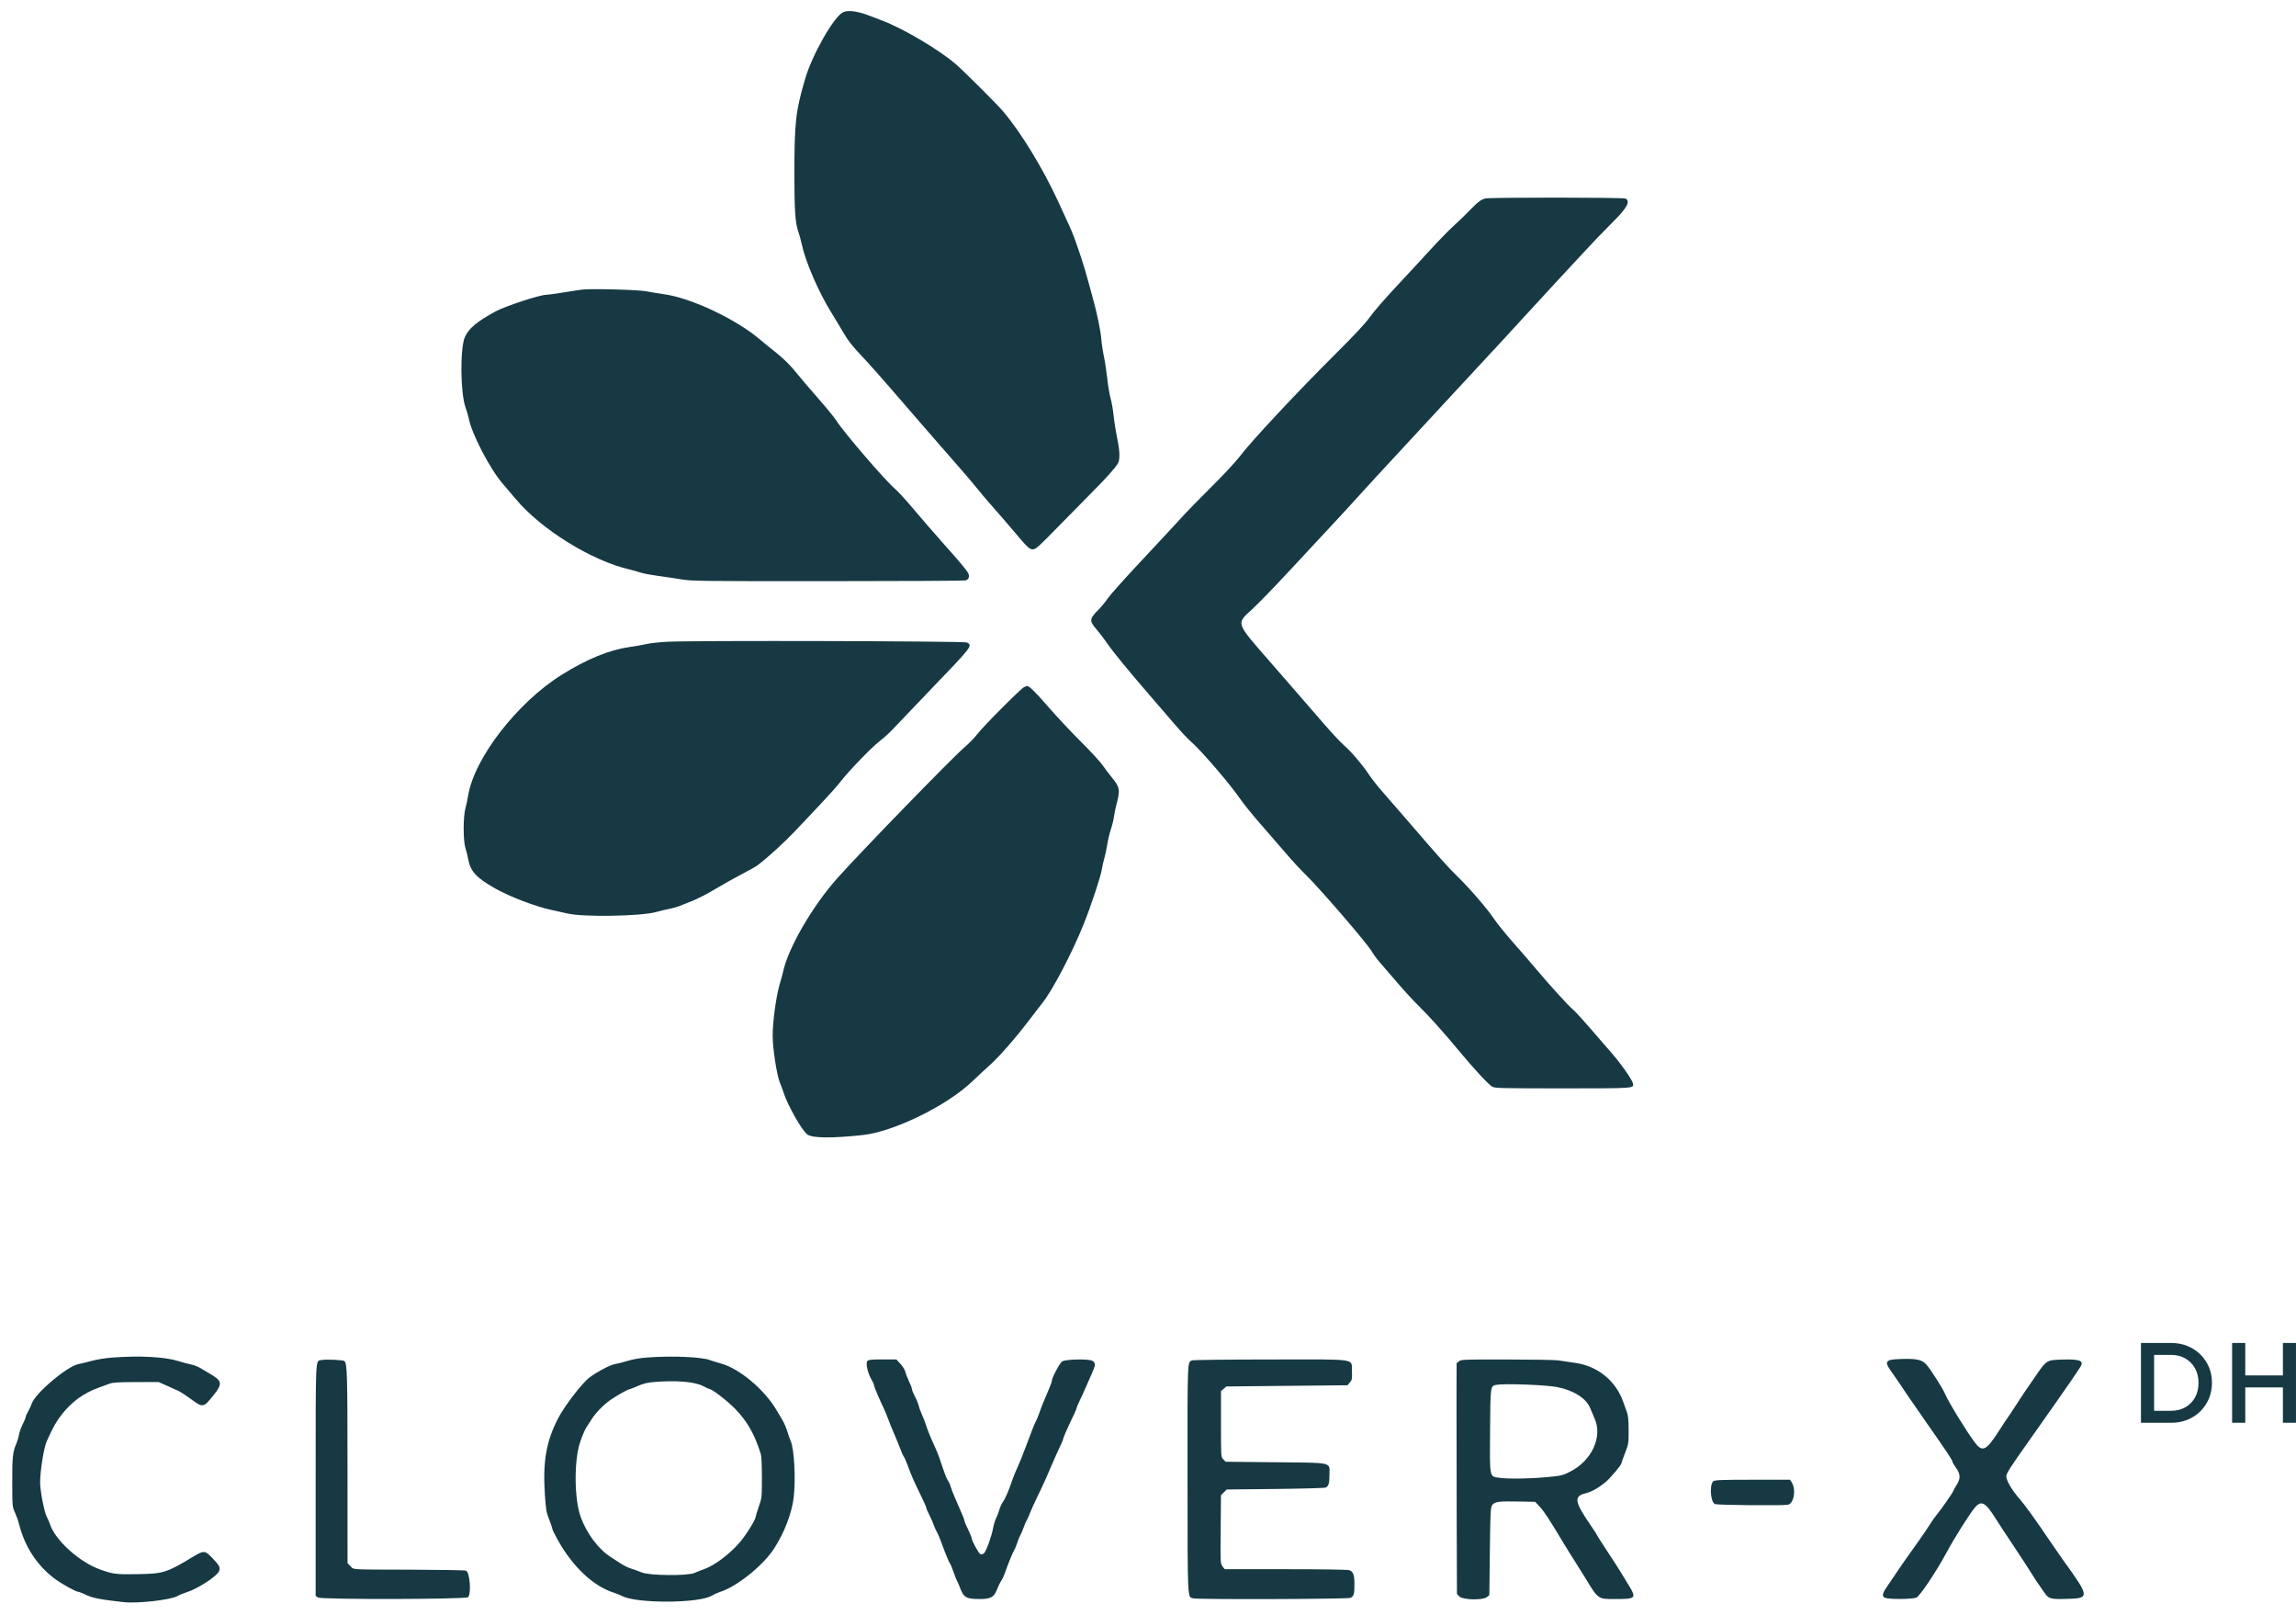
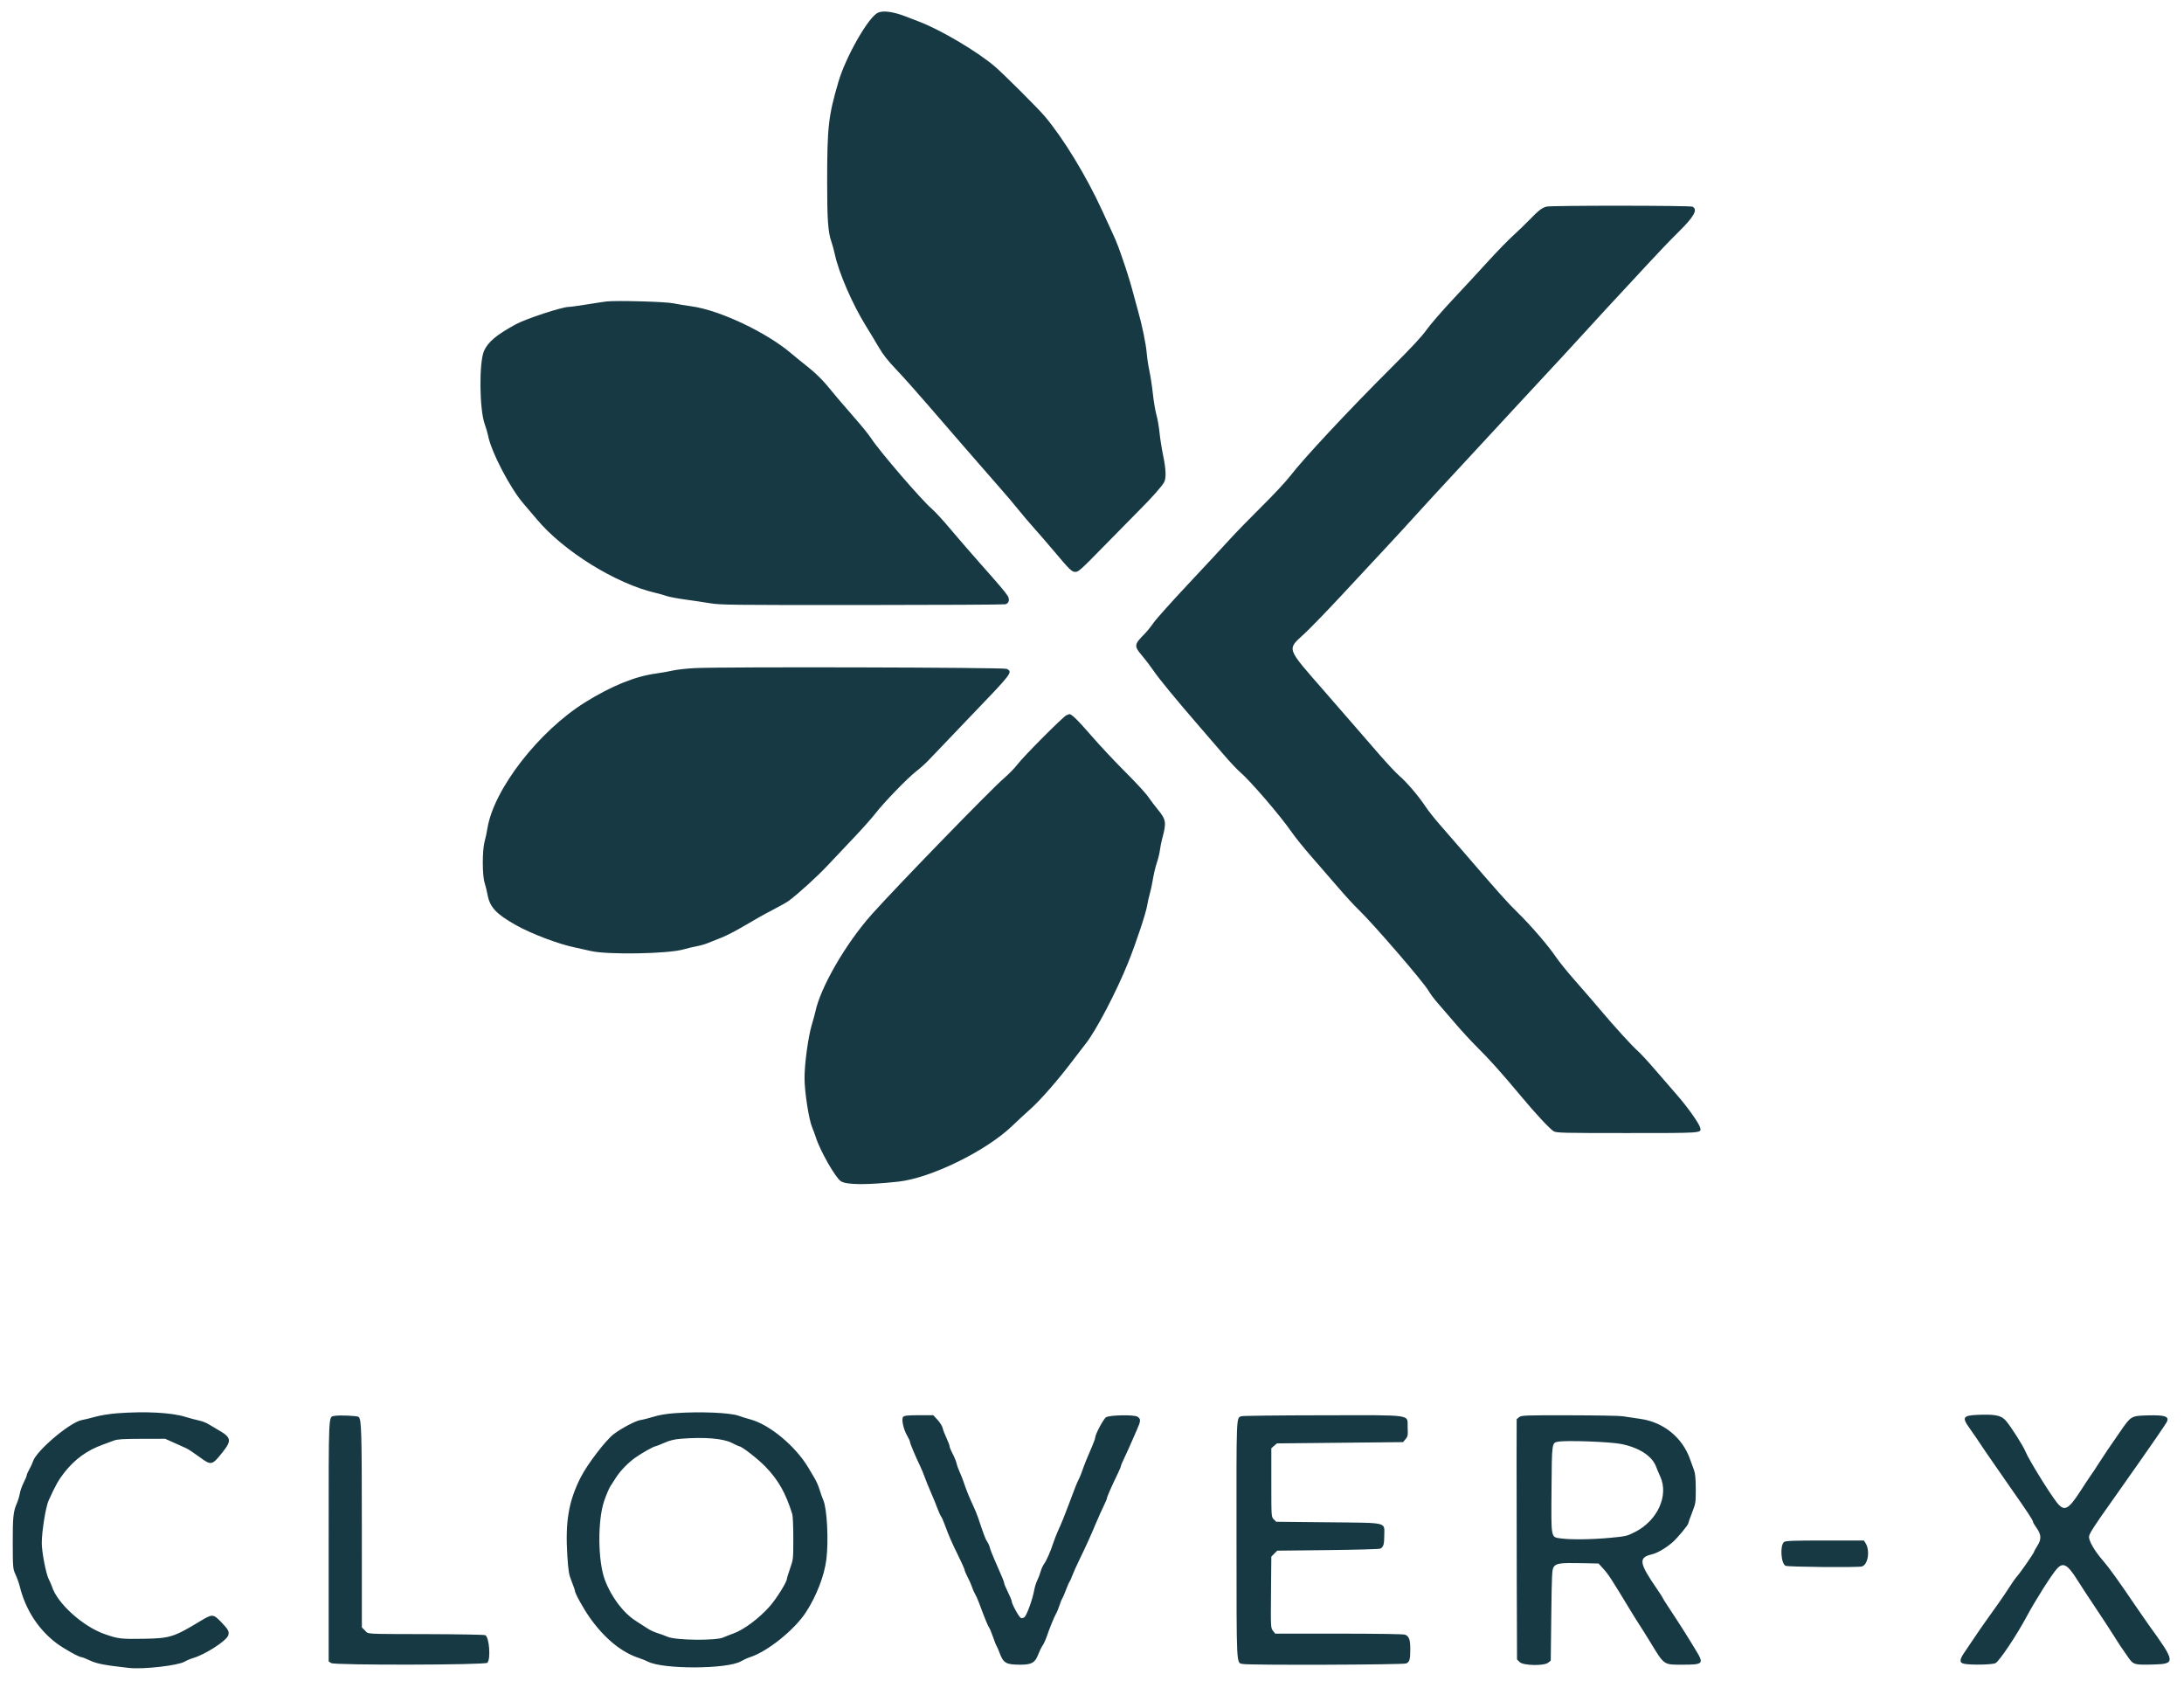
- <svg xmlns="http://www.w3.org/2000/svg" viewBox="0 0 2337.03 1642.85" role="img" aria-label="Clover-X">
+ <svg xmlns="http://www.w3.org/2000/svg" viewBox="0 0 2135 1642.85" role="img" aria-label="Clover-X">
  <path fill="#163944" fill-rule="evenodd" transform="translate(457.5 0)" d="M 400.500 12.540 C 391.123 17.211, 369.232 55.678, 362.109 80 C 352.284 113.552, 351.137 123.700, 351.093 177.500 C 351.064 213.552, 351.956 226.795, 355.001 235.500 C 356.155 238.800, 357.769 244.650, 358.587 248.500 C 362.403 266.460, 375.816 297.400, 388.933 318.500 C 392.695 324.550, 398.359 333.946, 401.520 339.379 C 405.788 346.714, 410.226 352.361, 418.754 361.309 C 425.071 367.937, 439.373 383.967, 450.537 396.930 C 461.700 409.894, 474.809 425.041, 479.667 430.590 C 484.525 436.140, 493.523 446.490, 499.662 453.590 C 505.801 460.691, 515.198 471.450, 520.542 477.500 C 525.887 483.550, 533.525 492.572, 537.515 497.550 C 541.505 502.527, 548.769 511.077, 553.657 516.550 C 558.545 522.022, 567.093 531.900, 572.653 538.500 C 588.623 557.460, 590.220 559, 593.899 559 C 596.773 559, 599.665 556.377, 621.746 533.750 C 635.298 519.863, 650.912 504, 656.443 498.499 C 668.238 486.770, 678.516 475.155, 680.547 471.261 C 682.657 467.217, 682.324 458.568, 679.546 445.259 C 678.196 438.791, 676.610 428.734, 676.021 422.909 C 675.432 417.084, 674.056 409.209, 672.963 405.409 C 671.870 401.609, 670.322 392.425, 669.522 385 C 668.722 377.575, 667.183 367.450, 666.103 362.500 C 665.022 357.550, 663.843 349.675, 663.483 345 C 662.835 336.580, 658.778 317.001, 654.884 303.500 C 653.774 299.650, 652.053 293.334, 651.059 289.464 C 648.939 281.202, 645.593 269.924, 642.762 261.500 C 636.310 242.294, 634.624 237.805, 630.410 228.624 C 627.855 223.056, 623.075 212.650, 619.789 205.500 C 604.206 171.594, 581.952 135.110, 563.674 113.500 C 557.131 105.765, 522.986 71.735, 514.794 64.786 C 497.556 50.163, 462.099 29.197, 441 21.151 C 437.975 19.998, 431.997 17.699, 427.715 16.043 C 415.474 11.309, 405.538 10.030, 400.500 12.540 M 1054.365 201.953 C 1050.010 202.991, 1046.639 205.587, 1037.864 214.658 C 1033.692 218.971, 1026.347 226.058, 1021.543 230.407 C 1016.739 234.756, 1006.012 245.781, 997.705 254.907 C 989.398 264.033, 973.812 280.874, 963.070 292.330 C 952.328 303.787, 940.632 317.287, 937.079 322.330 C 932.475 328.865, 922.402 339.689, 902.023 360 C 861.301 400.584, 816.293 448.779, 803.965 465 C 799.994 470.225, 787.408 483.725, 775.995 495 C 764.582 506.275, 750.353 520.900, 744.374 527.500 C 738.395 534.100, 720.206 553.675, 703.953 571 C 687.701 588.325, 672.474 605.345, 670.115 608.823 C 667.756 612.301, 663.738 617.251, 661.187 619.823 C 651.125 629.967, 650.952 631.488, 658.813 640.693 C 662.010 644.437, 667.084 651.100, 670.088 655.500 C 675.749 663.792, 691.693 683.181, 714.993 710.110 C 722.422 718.696, 733.225 731.224, 739 737.950 C 744.775 744.676, 751.839 752.179, 754.698 754.623 C 764.855 763.304, 794.539 797.853, 805.238 813.443 C 808.613 818.362, 817.703 829.585, 825.437 838.382 C 833.172 847.179, 844.707 860.480, 851.070 867.939 C 857.434 875.397, 866.153 884.875, 870.446 889 C 884.920 902.909, 934.034 959.820, 938.896 968.319 C 940.607 971.309, 944.490 976.538, 947.525 979.939 C 950.560 983.341, 958.267 992.283, 964.652 999.812 C 971.037 1007.340, 981.065 1018.225, 986.936 1024 C 998.052 1034.934, 1011.290 1049.727, 1028.996 1071 C 1043.688 1088.653, 1057.854 1103.856, 1061.441 1105.823 C 1064.220 1107.346, 1070.789 1107.500, 1133.096 1107.500 C 1207.543 1107.500, 1205.875 1107.623, 1204.519 1102.218 C 1203.465 1098.021, 1192.073 1081.950, 1182.035 1070.500 C 1176.731 1064.450, 1166.927 1053.143, 1160.248 1045.373 C 1153.570 1037.603, 1146.096 1029.503, 1143.641 1027.373 C 1138.206 1022.659, 1119.943 1002.619, 1106.847 987 C 1101.544 980.675, 1090.844 968.300, 1083.069 959.500 C 1075.294 950.700, 1066.519 939.900, 1063.568 935.500 C 1056.295 924.656, 1039.170 904.754, 1026.137 892 C 1015.854 881.938, 1007.580 872.682, 974.288 834 C 966.004 824.375, 955.058 811.775, 949.964 806 C 944.869 800.225, 938.485 792.128, 935.776 788.007 C 929.339 778.214, 917.657 764.536, 910.485 758.393 C 907.343 755.702, 898.327 746.075, 890.449 737 C 882.572 727.925, 870.663 714.200, 863.986 706.500 C 857.308 698.800, 845.242 684.927, 837.172 675.671 C 799.290 632.223, 800.387 635.370, 817.584 619.446 C 823.422 614.039, 839.292 597.684, 852.850 583.101 C 866.407 568.517, 886.275 547.175, 897 535.673 C 907.725 524.171, 921 509.727, 926.500 503.576 C 932 497.425, 953.830 473.741, 975.011 450.946 C 996.192 428.151, 1020.942 401.404, 1030.011 391.509 C 1039.080 381.614, 1050.775 369.008, 1056 363.495 C 1061.225 357.982, 1077.200 340.661, 1091.500 325.004 C 1105.800 309.347, 1121.550 292.239, 1126.500 286.987 C 1131.450 281.735, 1143.346 268.902, 1152.935 258.469 C 1162.524 248.036, 1175.869 234.100, 1182.589 227.500 C 1198.585 211.791, 1202.483 204.934, 1197.066 202.035 C 1194.810 200.828, 1059.408 200.750, 1054.365 201.953 M 135.500 294.649 C 133.300 294.883, 124.713 296.183, 116.417 297.537 C 108.121 298.892, 99.957 300, 98.274 300 C 91.959 300, 56.636 311.607, 47 316.848 C 27.958 327.206, 19.583 334.187, 15.689 342.949 C 10.689 354.198, 11.097 399.847, 16.328 414.500 C 17.702 418.350, 19.158 423.300, 19.563 425.500 C 22.470 441.275, 41.300 477.444, 54.445 492.500 C 57.806 496.350, 63.572 503.118, 67.257 507.540 C 93.184 538.648, 144.489 570.489, 183.120 579.448 C 186.699 580.278, 191.624 581.670, 194.064 582.542 C 196.504 583.414, 204.800 584.985, 212.500 586.034 C 220.200 587.083, 231.225 588.729, 237 589.692 C 246.660 591.303, 258.507 591.439, 385.031 591.385 C 460.673 591.353, 523.779 591.021, 525.266 590.648 C 528.844 589.750, 529.834 585.934, 527.446 582.243 C 524.924 578.343, 518.768 571.101, 500.487 550.524 C 491.679 540.611, 478.752 525.673, 471.760 517.328 C 464.768 508.983, 456.506 499.983, 453.401 497.328 C 443.174 488.583, 401.806 440.476, 393.785 428 C 391.840 424.975, 384.905 416.411, 378.374 408.968 C 371.843 401.525, 364.455 392.975, 361.957 389.968 C 359.458 386.961, 354.113 380.553, 350.080 375.729 C 345.829 370.644, 338.492 363.602, 332.624 358.975 C 327.056 354.584, 319.582 348.503, 316.015 345.461 C 291.842 324.843, 246.047 303.197, 218.641 299.435 C 213.064 298.670, 204.900 297.321, 200.500 296.439 C 192.692 294.873, 145.594 293.576, 135.500 294.649 M 222 653.025 C 214.025 653.423, 204.350 654.479, 200.500 655.370 C 196.650 656.262, 189 657.613, 183.500 658.372 C 163.132 661.185, 140.213 670.505, 114.732 686.336 C 69.148 714.656, 24.996 771.640, 18.935 809.973 C 18.367 813.563, 17.159 819.200, 16.249 822.500 C 13.882 831.089, 13.870 855.490, 16.229 862.836 C 17.172 865.770, 18.442 870.921, 19.051 874.281 C 21.307 886.722, 27.321 893.225, 46.695 904.168 C 61.657 912.619, 87.700 922.531, 104 925.978 C 109.225 927.083, 116.425 928.688, 120 929.545 C 135.976 933.373, 195.446 932.372, 210.500 928.021 C 214.350 926.908, 220.200 925.510, 223.500 924.914 C 226.800 924.318, 231.525 922.999, 234 921.983 C 236.475 920.968, 242.612 918.528, 247.638 916.563 C 252.664 914.597, 263.239 909.100, 271.138 904.346 C 279.037 899.593, 291.084 892.845, 297.908 889.350 C 304.732 885.856, 311.932 881.767, 313.908 880.264 C 323.927 872.645, 341.264 856.857, 351.179 846.324 C 357.300 839.821, 369.030 827.406, 377.245 818.736 C 385.460 810.065, 394.692 799.715, 397.760 795.736 C 406.272 784.694, 429.459 760.669, 437.939 754.105 C 442.097 750.886, 447.723 745.833, 450.440 742.876 C 453.157 739.919, 470.707 721.551, 489.440 702.058 C 532.601 657.144, 532.610 657.133, 526.750 653.785 C 524.220 652.340, 249.424 651.655, 222 653.025 M 585.021 699.116 C 581.825 700.391, 542.736 739.654, 536.928 747.423 C 534.493 750.681, 528.545 756.756, 523.710 760.923 C 510.839 772.018, 419.289 866.253, 395 893.408 C 369.447 921.976, 344.479 965.065, 339.506 989.174 C 339.129 991.003, 337.550 996.775, 335.997 1002 C 332.477 1013.842, 328.935 1040.103, 328.984 1054 C 329.030 1067.330, 333.153 1094.020, 336.360 1101.749 C 337.672 1104.912, 339.301 1109.300, 339.979 1111.500 C 343.970 1124.433, 359.139 1151.079, 364.517 1154.603 C 370.018 1158.208, 389.745 1158.344, 420.686 1154.991 C 452.351 1151.560, 506.390 1125.118, 532 1100.524 C 537.225 1095.506, 545.185 1088.137, 549.689 1084.149 C 559.331 1075.611, 576.719 1055.742, 590.513 1037.500 C 595.920 1030.350, 601.798 1022.700, 603.576 1020.500 C 613.688 1007.985, 633.884 969.445, 645.498 940.500 C 653.060 921.652, 662.705 892.635, 663.945 885 C 664.526 881.425, 665.690 876.250, 666.533 873.500 C 667.376 870.750, 668.725 864.419, 669.531 859.432 C 670.336 854.444, 672.056 847.244, 673.352 843.432 C 674.648 839.619, 676.024 833.973, 676.410 830.884 C 676.795 827.795, 677.772 822.845, 678.580 819.884 C 682.923 803.980, 682.515 801.224, 674.346 791.288 C 671.276 787.555, 666.929 781.800, 664.685 778.500 C 662.441 775.200, 652.458 764.400, 642.500 754.500 C 632.541 744.600, 617.360 728.373, 608.763 718.441 C 595.969 703.659, 589.581 697.477, 587.703 698.063 C 587.591 698.098, 586.384 698.572, 585.021 699.116" />
  <path fill="#163944" fill-rule="evenodd" transform="translate(0 1366.56) scale(1.04657)" d="M 109.500 14.186 C 102.598 14.702, 93.889 16.093, 89 17.461 C 84.325 18.768, 78.700 20.141, 76.500 20.511 C 65.699 22.327, 34.129 48.954, 30.867 59 C 30.242 60.925, 28.666 64.340, 27.365 66.588 C 26.064 68.836, 25 71.256, 25 71.964 C 25 72.673, 23.706 75.799, 22.124 78.912 C 20.542 82.025, 18.923 86.580, 18.525 89.036 C 18.127 91.491, 16.924 95.520, 15.851 97.988 C 12.388 105.961, 11.849 111.085, 11.918 135.394 C 11.984 158.872, 12.030 159.386, 14.558 164.894 C 15.972 167.977, 17.744 172.975, 18.495 176 C 23.884 197.709, 35.969 216.323, 52.928 229.033 C 59.665 234.082, 73.873 241.999, 76.199 242.001 C 76.915 242.001, 80.403 243.375, 83.952 245.054 C 90.378 248.094, 97.602 249.473, 120.469 252.027 C 133.763 253.512, 166.252 249.819, 172.542 246.108 C 174.425 244.997, 178.144 243.441, 180.806 242.650 C 191.680 239.421, 210.896 227.080, 213.014 221.965 C 214.521 218.329, 213.404 216.174, 206.168 208.750 C 199.186 201.588, 198.188 201.562, 187.129 208.261 C 162.438 223.218, 158.772 224.374, 134.712 224.788 C 112.762 225.166, 110.407 224.883, 97.500 220.325 C 77.160 213.142, 53.328 191.520, 48.466 175.839 C 48.067 174.552, 46.694 171.417, 45.415 168.871 C 42.891 163.848, 38.989 143.428, 39.017 135.389 C 39.056 124.161, 42.710 101.601, 45.477 95.500 C 51.781 81.601, 54.800 76.232, 60.068 69.556 C 69.976 57.001, 81.285 48.799, 96 43.495 C 99.575 42.207, 104.300 40.463, 106.500 39.620 C 109.638 38.418, 115.215 38.078, 132.374 38.044 L 154.248 38 162.374 41.621 C 166.843 43.612, 172.028 45.944, 173.895 46.804 C 175.763 47.663, 181.148 51.209, 185.862 54.683 C 197.447 63.221, 197.897 63.132, 208.074 50.326 C 216.721 39.445, 216.061 36.630, 203.162 29.350 C 200.598 27.903, 196.816 25.653, 194.758 24.351 C 192.700 23.048, 188.650 21.497, 185.758 20.904 C 182.866 20.311, 177.093 18.773, 172.929 17.486 C 160.011 13.493, 135.684 12.228, 109.500 14.186 M 630 14.107 C 622.605 14.635, 615.644 15.816, 610.500 17.415 C 606.100 18.783, 600.475 20.201, 598 20.566 C 593.722 21.196, 580.653 28.100, 573.336 33.594 C 565.902 39.177, 548.676 61.693, 542.423 74 C 531.135 96.219, 527.846 115.565, 529.937 147.436 C 530.886 161.913, 531.376 164.787, 534.008 171.361 C 535.654 175.471, 537 179.331, 537 179.939 C 537 182.330, 545.126 196.963, 551.130 205.384 C 565 224.836, 580.860 237.701, 597.500 242.997 C 599.700 243.698, 603.228 245.139, 605.339 246.201 C 619.796 253.471, 679.319 253.220, 692.069 245.836 C 694.506 244.425, 698.300 242.697, 700.500 241.997 C 716.781 236.819, 742.033 216.544, 752.808 200 C 762.682 184.839, 770.079 165.645, 771.909 150.432 C 774.040 132.720, 772.497 103.232, 769.026 95.347 C 768.021 93.063, 766.471 88.694, 765.583 85.638 C 764.695 82.581, 762.625 77.813, 760.984 75.040 C 759.343 72.268, 756.718 67.829, 755.151 65.176 C 743.292 45.099, 718.943 24.761, 701 19.945 C 697.425 18.986, 692.580 17.480, 690.233 16.600 C 682.169 13.573, 653.868 12.402, 630 14.107 M 1846.552 15.695 C 1833.804 16.249, 1832.559 18.181, 1839.096 27.260 C 1842.184 31.549, 1847.100 38.757, 1855.610 51.477 C 1858.178 55.315, 1867.539 68.815, 1876.412 81.477 C 1894.043 106.635, 1899 114.143, 1899 115.688 C 1899 116.244, 1900.402 118.635, 1902.115 121.001 C 1906.718 127.354, 1906.985 131.790, 1903.127 137.802 C 1901.407 140.482, 1900 143.021, 1900 143.445 C 1900 144.503, 1887.326 162.805, 1884.035 166.500 C 1882.565 168.150, 1879.373 172.650, 1876.943 176.500 C 1874.512 180.350, 1869.960 187.100, 1866.829 191.500 C 1863.697 195.900, 1858.406 203.325, 1855.072 208 C 1851.738 212.675, 1846.771 219.875, 1844.034 224 C 1841.297 228.125, 1837.222 234.151, 1834.978 237.392 C 1830.213 244.274, 1830.083 247.186, 1834.500 248.125 C 1840.762 249.457, 1860.984 249.060, 1863.909 247.547 C 1867.554 245.662, 1883.520 221.808, 1893.054 204 C 1900.846 189.447, 1915.764 165.827, 1921 159.750 C 1926.974 152.819, 1931.148 155.089, 1940.762 170.500 C 1943.507 174.900, 1950.968 186.287, 1957.343 195.805 C 1963.717 205.323, 1971.224 216.798, 1974.025 221.305 C 1979.198 229.630, 1980.809 232.052, 1987.924 242.197 C 1992.733 249.056, 1993.611 249.305, 2011.325 248.835 C 2032.468 248.274, 2032.270 246.632, 2006.836 211.553 C 2004.821 208.774, 1999.662 201.325, 1995.372 195 C 1979.059 170.947, 1969.962 158.282, 1964.489 152 C 1956.112 142.384, 1950.605 132.725, 1951.357 128.965 C 1951.961 125.943, 1956.526 118.870, 1971.016 98.500 C 1975.320 92.450, 1981.815 83.225, 1985.450 78 C 1989.085 72.775, 1994.945 64.450, 1998.472 59.500 C 2007.062 47.445, 2022.211 25.353, 2023.685 22.733 C 2026.796 17.204, 2022.577 15.656, 2005.770 16.163 C 1990.511 16.624, 1990.485 16.640, 1980.024 31.855 C 1975.621 38.260, 1970.468 45.750, 1968.573 48.500 C 1966.678 51.250, 1962.837 57.100, 1960.037 61.500 C 1957.238 65.900, 1954.107 70.625, 1953.081 72 C 1952.055 73.375, 1947.531 80.203, 1943.028 87.174 C 1931.843 104.491, 1928 106.265, 1921.078 97.309 C 1913.641 87.686, 1894.803 57.085, 1891.960 50.008 C 1889.758 44.528, 1877.774 25.722, 1873.411 20.902 C 1869.029 16.060, 1863.379 14.964, 1846.552 15.695 M 312.259 16.661 C 306.736 17.833, 307 11.950, 307 133.699 L 307 245.954 309.355 247.497 C 312.585 249.614, 453.068 249.333, 455.195 247.205 C 458.576 243.823, 457.009 223.136, 453.241 221.409 C 452.283 220.970, 428.550 220.544, 400.500 220.461 C 338.627 220.280, 344.457 220.611, 340.923 217.077 L 338 214.154 337.976 120.327 C 337.953 30.898, 337.648 20.251, 335.030 17.628 C 333.892 16.488, 316.547 15.752, 312.259 16.661 M 843.657 17.486 C 841.723 19.420, 843.801 29.098, 847.509 35.424 C 848.879 37.763, 850 40.255, 850 40.962 C 850 42.291, 855.223 54.722, 859.470 63.500 C 860.801 66.250, 862.756 70.975, 863.814 74 C 864.873 77.025, 867.427 83.325, 869.489 88 C 871.552 92.675, 874.276 99.337, 875.542 102.804 C 876.808 106.271, 878.364 109.734, 879 110.500 C 879.636 111.266, 881.191 114.729, 882.456 118.196 C 886.258 128.616, 888.996 134.907, 895.144 147.350 C 898.365 153.867, 901 159.784, 901 160.498 C 901 161.213, 902.297 164.262, 903.882 167.275 C 905.467 170.288, 907.317 174.497, 907.993 176.627 C 908.670 178.757, 909.929 181.621, 910.792 182.991 C 911.655 184.360, 913.357 188.185, 914.574 191.491 C 919.459 204.757, 922.889 213.161, 923.932 214.419 C 924.537 215.147, 926.143 219.009, 927.500 223 C 928.857 226.991, 930.348 230.761, 930.812 231.378 C 931.276 231.995, 932.481 234.750, 933.489 237.500 C 937.183 247.571, 939.584 248.986, 953 248.993 C 963.520 248.999, 966.768 247.200, 969.610 239.795 C 970.814 236.658, 972.671 232.833, 973.737 231.295 C 974.803 229.758, 976.375 226.475, 977.230 224 C 980.294 215.134, 984.860 203.862, 986.264 201.700 C 987.050 200.490, 988.497 197.025, 989.479 194 C 990.461 190.975, 991.646 188.015, 992.113 187.421 C 992.579 186.828, 994.133 183.228, 995.566 179.421 C 996.998 175.615, 998.576 172.011, 999.072 171.414 C 999.568 170.816, 1000.671 168.341, 1001.525 165.914 C 1002.378 163.486, 1005.707 156.100, 1008.923 149.500 C 1014.835 137.365, 1017.963 130.436, 1024.499 115 C 1026.479 110.325, 1029.426 103.800, 1031.050 100.500 C 1032.673 97.200, 1034.001 93.984, 1034 93.354 C 1034 92.199, 1038.673 81.604, 1044.079 70.500 C 1045.686 67.200, 1046.999 64.050, 1046.996 63.500 C 1046.993 62.950, 1048.509 59.350, 1050.363 55.500 C 1052.218 51.650, 1054.887 45.800, 1056.294 42.500 C 1057.701 39.200, 1060.235 33.412, 1061.926 29.638 C 1065.653 21.318, 1065.736 19.528, 1062.492 17.403 C 1059.424 15.392, 1037.069 15.756, 1033.179 17.880 C 1030.900 19.123, 1023 33.861, 1023 36.867 C 1023 37.678, 1021.712 41.301, 1020.138 44.920 C 1015.489 55.609, 1012.853 62.155, 1010.845 68 C 1009.806 71.025, 1008.312 74.658, 1007.525 76.074 C 1006.120 78.603, 1003.530 85.128, 998.028 100 C 994.497 109.547, 991.440 117.045, 988.244 124 C 986.855 127.025, 984.918 131.975, 983.940 135 C 981.313 143.132, 977.494 151.840, 975.188 154.960 C 974.070 156.472, 972.624 159.684, 971.973 162.099 C 971.323 164.513, 969.919 168.198, 968.854 170.286 C 967.788 172.375, 966.470 176.652, 965.923 179.792 C 964.567 187.585, 959.194 202.515, 957.046 204.459 C 956.043 205.366, 954.561 205.769, 953.593 205.397 C 951.880 204.740, 945 192.184, 945 189.715 C 945 188.981, 943.425 185.183, 941.500 181.275 C 939.575 177.368, 938 173.626, 938 172.961 C 938 171.771, 936.412 167.912, 928.965 151 C 926.906 146.325, 924.917 141.177, 924.544 139.561 C 924.172 137.945, 923.064 135.470, 922.083 134.061 C 920.477 131.755, 919.326 128.719, 913.528 111.500 C 912.602 108.750, 910.570 103.800, 909.013 100.500 C 905.514 93.084, 902.211 84.923, 900.312 79 C 899.518 76.525, 897.834 72.250, 896.568 69.500 C 895.303 66.750, 893.924 62.925, 893.505 61 C 893.085 59.075, 891.449 55.074, 889.871 52.109 C 888.292 49.144, 887 45.994, 886.999 45.109 C 886.999 44.224, 885.699 40.753, 884.111 37.396 C 882.523 34.039, 880.898 29.812, 880.501 28.004 C 880.104 26.195, 877.971 22.754, 875.762 20.358 L 871.745 16 858.444 16 C 848.010 16, 844.823 16.320, 843.657 17.486 M 1159.465 16.952 C 1154.712 18.878, 1154.896 14.167, 1154.974 132.125 C 1155.055 254.189, 1154.683 247.087, 1161.057 248.361 C 1167.154 249.581, 1310.692 249.097, 1313.434 247.848 C 1316.690 246.365, 1317.297 244.263, 1317.298 234.465 C 1317.300 225.587, 1316.132 222.381, 1312.374 220.952 C 1310.891 220.388, 1285.673 220, 1250.507 220 L 1191.145 220 1189.023 217.303 C 1186.943 214.658, 1186.908 213.956, 1187.201 181.324 L 1187.500 148.043 1190.271 145.271 L 1193.043 142.500 1240.271 141.983 C 1266.247 141.699, 1288.300 141.084, 1289.278 140.616 C 1292.199 139.218, 1293 136.549, 1293 128.221 C 1293 115.543, 1297.506 116.590, 1240.423 116 L 1192.053 115.500 1189.777 113.222 C 1187.503 110.947, 1187.500 110.909, 1187.500 78.886 L 1187.500 46.827 1190.119 44.574 L 1192.739 42.321 1251.616 41.724 L 1310.494 41.127 1312.845 38.393 C 1314.969 35.924, 1315.162 34.895, 1314.836 27.732 C 1314.248 14.778, 1322.467 15.989, 1235.639 16.063 C 1194.863 16.098, 1160.584 16.498, 1159.465 16.952 M 1418.946 17.843 L 1416.670 19.686 1416.585 57.093 C 1416.538 77.667, 1416.612 128.158, 1416.750 169.295 L 1417 244.091 1419.455 246.545 C 1422.813 249.904, 1442.174 250.299, 1446.139 247.089 L 1448.500 245.179 1449 202.793 C 1449.448 164.812, 1449.680 160.133, 1451.231 157.768 C 1453.506 154.299, 1457.381 153.765, 1477.315 154.175 L 1493.131 154.500 1497.815 159.619 C 1502.188 164.396, 1505.921 170.121, 1521.218 195.500 C 1524.533 201, 1529.156 208.425, 1531.491 212 C 1533.827 215.575, 1538.337 222.775, 1541.514 228 C 1554.648 249.600, 1553.787 248.991, 1571.185 248.996 C 1590.909 249.002, 1591.722 248.208, 1584.384 236.110 C 1574.194 219.311, 1569.645 212.147, 1557.750 194.162 C 1555.138 190.211, 1553 186.745, 1553 186.458 C 1553 186.171, 1550.607 182.463, 1547.683 178.218 C 1531.060 154.091, 1530.246 149.043, 1542.500 146.068 C 1548.009 144.730, 1555.029 140.744, 1561.736 135.146 C 1566.280 131.354, 1577 118.537, 1577 116.897 C 1577 116.380, 1578.575 111.926, 1580.500 107 C 1583.887 98.332, 1583.999 97.616, 1583.956 84.772 C 1583.925 75.448, 1583.462 70.310, 1582.400 67.500 C 1581.568 65.300, 1579.850 60.568, 1578.583 56.984 C 1571.468 36.865, 1553.899 22.561, 1532.500 19.465 C 1525.900 18.510, 1518.250 17.372, 1515.500 16.937 C 1512.750 16.502, 1490.412 16.113, 1465.861 16.073 C 1423.918 16.004, 1421.084 16.111, 1418.946 17.843 M 636 37.990 C 629.728 38.503, 625.621 39.512, 620.332 41.842 C 616.390 43.579, 612.790 45.001, 612.332 45.002 C 610.711 45.006, 599.413 51.358, 593.288 55.708 C 586.586 60.470, 579.234 68.102, 575.190 74.500 C 573.799 76.700, 571.559 80.176, 570.211 82.225 C 568.864 84.274, 566.195 90.574, 564.280 96.225 C 558.120 114.398, 558.428 151.905, 564.881 169.500 C 570.751 185.508, 582.219 200.737, 594 208.170 C 597.575 210.426, 602.392 213.537, 604.706 215.084 C 607.019 216.631, 611.069 218.546, 613.706 219.341 C 616.342 220.136, 620.975 221.827, 624 223.099 C 631.537 226.269, 668.771 226.634, 675.500 223.605 C 677.700 222.615, 681.951 220.942, 684.947 219.888 C 694.757 216.437, 709.212 205.629, 719.119 194.336 C 725.330 187.257, 734.976 171.784, 735.020 168.830 C 735.031 168.098, 736.381 163.697, 738.020 159.048 C 740.937 150.775, 741 150.183, 741 131.041 C 741 120.286, 740.583 110.140, 740.074 108.493 C 734.001 88.873, 727.045 76.541, 715.056 64.138 C 707.888 56.723, 692.797 45, 690.419 45 C 690.050 45, 686.992 43.587, 683.624 41.860 C 675.425 37.657, 657.691 36.216, 636 37.990 M 1455.354 40.723 C 1449.495 41.784, 1449.526 41.560, 1449.218 85.453 C 1448.892 131.992, 1448.449 129.717, 1458.088 131.085 C 1466.907 132.338, 1487.410 132.080, 1504 130.508 C 1518.887 129.097, 1519.816 128.876, 1527.500 124.926 C 1548.316 114.225, 1558.819 91.028, 1550.834 73.390 C 1549.367 70.150, 1547.581 65.925, 1546.865 64 C 1543.195 54.142, 1531.147 46.289, 1514.500 42.906 C 1504.143 40.801, 1463.258 39.292, 1455.354 40.723 M 1666.480 134.391 C 1662.431 137.352, 1663.487 154.598, 1667.842 156.630 C 1670.235 157.747, 1734.945 158.330, 1739.050 157.271 C 1744.899 155.764, 1746.988 142.209, 1742.441 135.270 L 1740.954 133 1704.668 133 C 1675.256 133, 1668.022 133.264, 1666.480 134.391" />
-   <path fill="#163944" d="M2210.3 1447.8L2179.2 1447.8L2179.2 1366.6L2210.1 1366.6Q2218.9 1366.6 2226.4 1369.6Q2234.0 1372.7 2239.6 1378.2Q2245.2 1383.7 2248.4 1391.1Q2251.5 1398.5 2251.5 1407.2L2251.5 1407.2Q2251.5 1415.8 2248.4 1423.2Q2245.2 1430.6 2239.7 1436.1Q2234.1 1441.6 2226.6 1444.7Q2219.0 1447.8 2210.3 1447.8L2210.3 1447.8ZM2209.7 1378.7L2192.6 1378.7L2192.6 1435.6L2209.7 1435.6Q2218.1 1435.6 2224.4 1432.0Q2230.7 1428.4 2234.3 1422.0Q2237.8 1415.5 2237.8 1407.1L2237.8 1407.1Q2237.8 1398.7 2234.2 1392.3Q2230.6 1385.9 2224.3 1382.3Q2218.0 1378.7 2209.7 1378.7L2209.7 1378.7ZM2285.4 1447.8L2272.0 1447.8L2272.0 1366.6L2285.4 1366.6L2285.4 1399.6L2323.7 1399.6L2323.7 1366.6L2337.0 1366.6L2337.0 1447.8L2323.7 1447.8L2323.7 1411.8L2285.4 1411.8L2285.4 1447.8Z" />
</svg>
